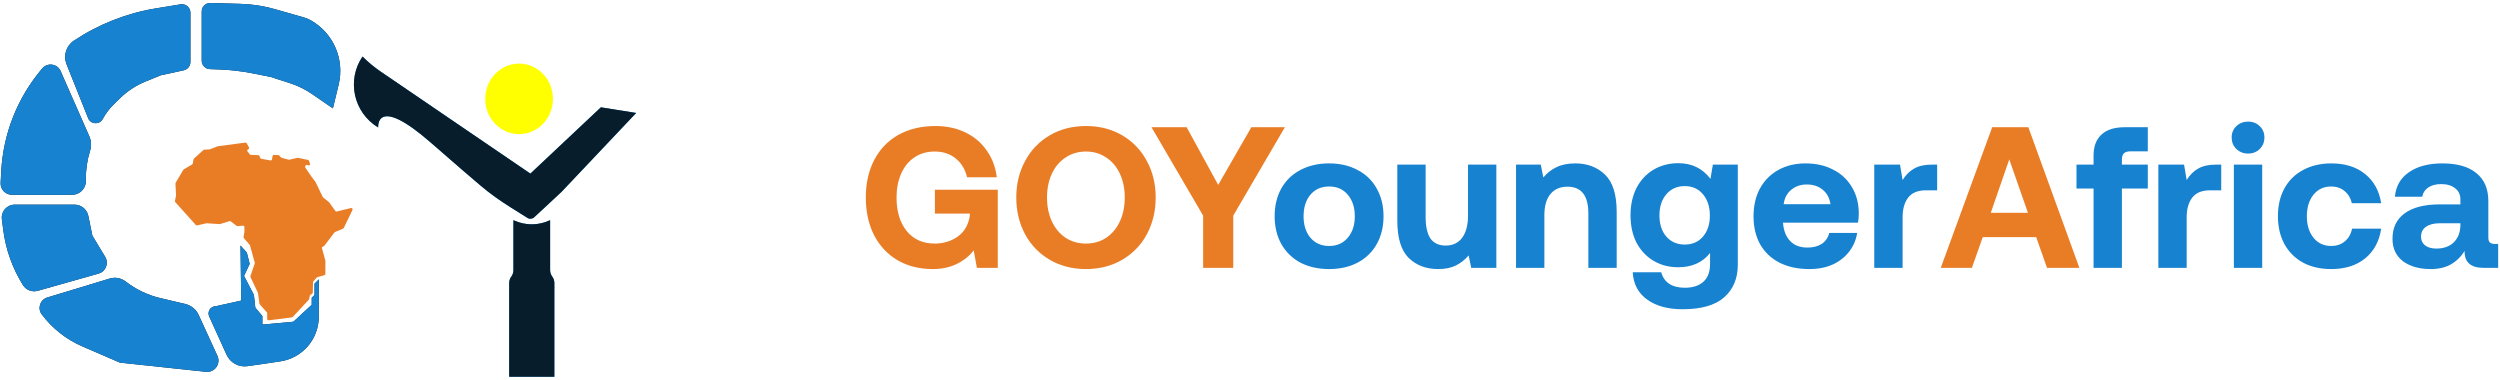
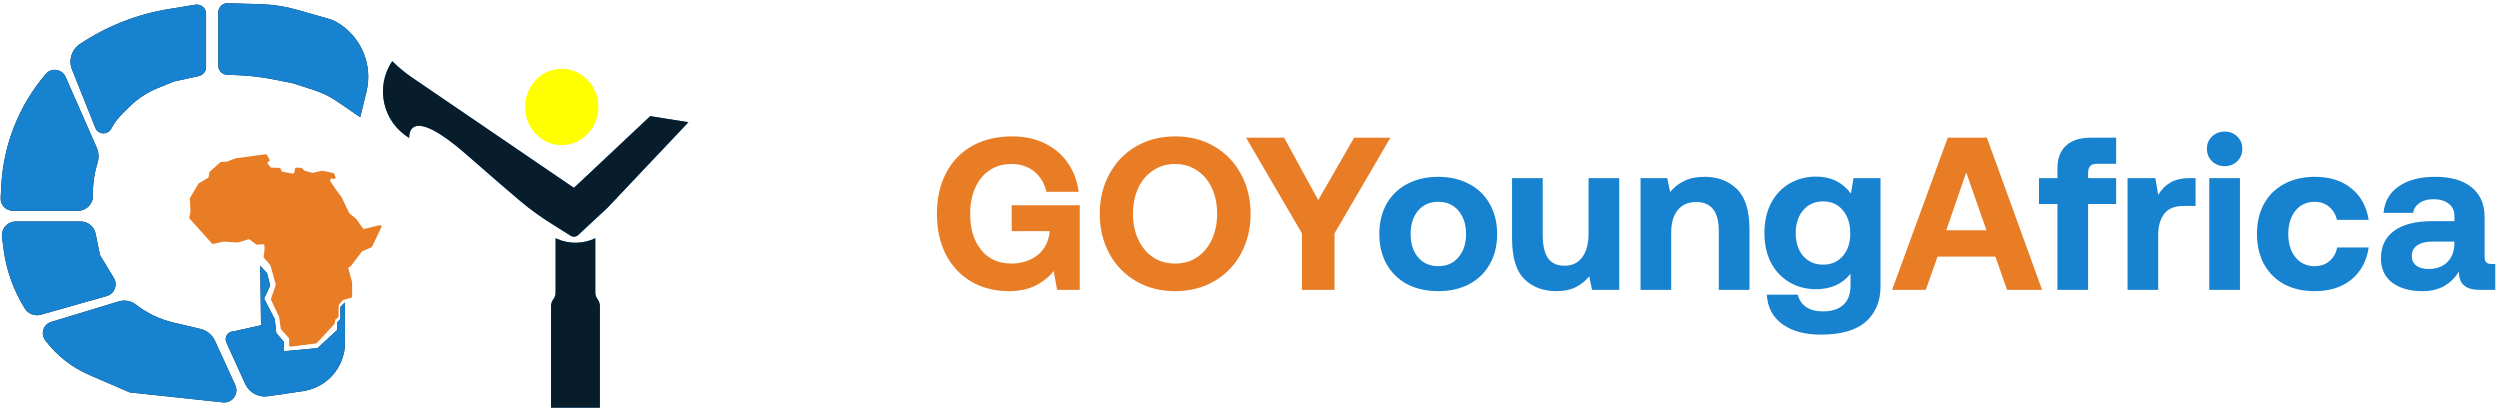
- <svg xmlns="http://www.w3.org/2000/svg" width="224" height="34" viewBox="0 0 224 34" fill="none">
+ <svg xmlns="http://www.w3.org/2000/svg" width="207" height="34" viewBox="0 0 207 34" fill="none">
  <path d="M31.567 18.681C31.536 18.647 31.487 18.632 31.44 18.643L30.179 18.949C30.127 18.961 30.073 18.942 30.044 18.9L29.495 18.13C29.489 18.121 29.482 18.113 29.472 18.106L28.955 17.694C28.941 17.683 28.93 17.669 28.922 17.653L28.276 16.317C28.274 16.31 28.27 16.304 28.265 16.298L27.887 15.792C27.886 15.79 27.885 15.789 27.884 15.788L27.361 15.028C27.344 15.003 27.337 14.972 27.344 14.942L27.359 14.87C27.366 14.835 27.39 14.806 27.423 14.789C27.456 14.773 27.495 14.771 27.53 14.784L27.61 14.815C27.654 14.833 27.706 14.824 27.742 14.793C27.778 14.762 27.791 14.714 27.776 14.671L27.686 14.406C27.673 14.367 27.638 14.336 27.595 14.328L26.701 14.141C26.682 14.137 26.662 14.138 26.643 14.142L25.931 14.309C25.91 14.314 25.888 14.313 25.867 14.308L25.245 14.144C25.222 14.138 25.201 14.126 25.185 14.11L25.024 13.939C25.001 13.916 24.97 13.902 24.936 13.9L24.55 13.882C24.486 13.879 24.429 13.922 24.42 13.982L24.373 14.273C24.368 14.305 24.35 14.333 24.322 14.351C24.294 14.37 24.26 14.377 24.226 14.371L23.405 14.226C23.361 14.217 23.324 14.188 23.31 14.147L23.25 13.98C23.234 13.933 23.188 13.901 23.136 13.9L22.483 13.879C22.445 13.877 22.409 13.86 22.387 13.832L22.175 13.567C22.154 13.54 22.146 13.507 22.152 13.474C22.159 13.441 22.18 13.413 22.21 13.396L22.266 13.365C22.323 13.333 22.343 13.265 22.313 13.21L22.105 12.838C22.08 12.794 22.029 12.77 21.977 12.777L19.541 13.099C19.531 13.1 19.521 13.103 19.511 13.107L18.8 13.378C18.787 13.383 18.773 13.386 18.759 13.386L18.303 13.409C18.273 13.411 18.244 13.422 18.223 13.442L17.375 14.212C17.356 14.229 17.343 14.252 17.339 14.277L17.272 14.652C17.267 14.685 17.246 14.714 17.216 14.732L16.463 15.179C16.445 15.19 16.43 15.204 16.42 15.221L15.736 16.381C15.724 16.4 15.719 16.422 15.72 16.444L15.773 17.508C15.773 17.517 15.772 17.526 15.77 17.535L15.674 18.01C15.667 18.045 15.677 18.081 15.701 18.108L17.544 20.155C17.575 20.189 17.623 20.204 17.669 20.194L18.486 20.008C18.498 20.005 18.511 20.004 18.524 20.005L19.667 20.08C19.683 20.081 19.699 20.079 19.714 20.075L20.564 19.817C20.605 19.805 20.649 19.812 20.682 19.838L21.197 20.233C21.222 20.252 21.254 20.261 21.287 20.259L21.763 20.221C21.798 20.219 21.832 20.23 21.858 20.252C21.884 20.274 21.898 20.305 21.898 20.338V20.771C21.898 20.777 21.898 20.782 21.897 20.788L21.824 21.246C21.819 21.278 21.828 21.311 21.85 21.337L22.378 21.949C22.389 21.962 22.397 21.977 22.402 21.994L22.827 23.539C22.834 23.561 22.833 23.583 22.825 23.604L22.437 24.744C22.428 24.772 22.43 24.802 22.442 24.828L23.105 26.219C23.11 26.229 23.113 26.24 23.115 26.252L23.245 27.209C23.248 27.231 23.259 27.252 23.273 27.269L23.911 27.986C23.93 28.007 23.94 28.033 23.94 28.061V28.583C23.94 28.617 23.956 28.649 23.983 28.671C24.01 28.694 24.046 28.704 24.082 28.699L25.209 28.562L26.156 28.438C26.186 28.434 26.213 28.421 26.233 28.399L27.671 26.853C27.685 26.838 27.695 26.819 27.699 26.799L27.765 26.489C27.772 26.459 27.791 26.432 27.818 26.415L27.97 26.32C28.003 26.299 28.024 26.264 28.025 26.226L28.05 25.268C28.051 25.241 28.062 25.215 28.081 25.195L28.386 24.864C28.402 24.848 28.422 24.836 28.445 24.829L29.065 24.657C29.118 24.642 29.155 24.596 29.155 24.544V23.38C29.155 23.37 29.154 23.36 29.151 23.351L28.849 22.241C28.834 22.188 28.861 22.132 28.914 22.108L29.016 22.06C29.035 22.051 29.051 22.038 29.062 22.023L29.963 20.832C29.976 20.814 29.993 20.801 30.013 20.792L30.739 20.488C30.767 20.476 30.789 20.455 30.802 20.429L31.585 18.805C31.605 18.764 31.598 18.716 31.567 18.681Z" fill="#E97D26" />
  <path d="M0.108 15.364L0.055 16.389C0.025 16.967 0.486 17.452 1.065 17.452H6.464C7.15 17.452 7.703 16.892 7.695 16.207L7.694 16.101C7.683 15.217 7.812 14.336 8.075 13.491C8.206 13.071 8.181 12.617 8.003 12.213L5.432 6.371C5.141 5.708 4.257 5.578 3.788 6.129C1.577 8.718 0.284 11.965 0.108 15.364Z" fill="#081D2C" />
  <path d="M0.108 15.364L0.055 16.389C0.025 16.967 0.486 17.452 1.065 17.452H6.464C7.15 17.452 7.703 16.892 7.695 16.207L7.694 16.101C7.683 15.217 7.812 14.336 8.075 13.491C8.206 13.071 8.181 12.617 8.003 12.213L5.432 6.371C5.141 5.708 4.257 5.578 3.788 6.129C1.577 8.718 0.284 11.965 0.108 15.364Z" fill="#1782CF" />
  <path d="M7.387 31.043L10.743 32.492L18.455 33.315C19.235 33.398 19.808 32.6 19.482 31.888L17.801 28.222C17.574 27.726 17.131 27.363 16.601 27.237L14.332 26.7C13.216 26.436 12.171 25.933 11.267 25.228C10.859 24.909 10.322 24.808 9.826 24.959L4.237 26.654C3.59 26.85 3.335 27.629 3.741 28.169C4.685 29.428 5.942 30.419 7.387 31.043Z" fill="#081D2C" />
  <path d="M7.387 31.043L10.743 32.492L18.455 33.315C19.235 33.398 19.808 32.6 19.482 31.888L17.801 28.222C17.574 27.726 17.131 27.363 16.601 27.237L14.332 26.7C13.216 26.436 12.171 25.933 11.267 25.228C10.859 24.909 10.322 24.808 9.826 24.959L4.237 26.654C3.59 26.85 3.335 27.629 3.741 28.169C4.685 29.428 5.942 30.419 7.387 31.043Z" fill="#1782CF" />
  <path d="M28.563 28.377V27.436V25.035L28.184 25.414V26.425L27.931 26.678V27.31L26.288 28.827L23.508 29.079V28.321L22.876 27.563L22.749 26.425L21.865 24.719L22.37 23.645L22.117 22.634L21.549 22.002L21.612 26.931L19.337 27.436C18.863 27.436 18.548 27.926 18.744 28.357L20.305 31.79C20.63 32.506 21.388 32.921 22.166 32.81L23.508 32.618L25.119 32.377C27.099 32.08 28.563 30.379 28.563 28.377Z" fill="#081D2C" />
  <path d="M28.563 28.377V27.436V25.035L28.184 25.414V26.425L27.931 26.678V27.31L26.288 28.827L23.508 29.079V28.321L22.876 27.563L22.749 26.425L21.865 24.719L22.37 23.645L22.117 22.634L21.549 22.002L21.612 26.931L19.337 27.436C18.863 27.436 18.548 27.926 18.744 28.357L20.305 31.79C20.63 32.506 21.388 32.921 22.166 32.81L23.508 32.618L25.119 32.377C27.099 32.08 28.563 30.379 28.563 28.377Z" fill="#1782CF" />
  <path d="M16.181 0.388L13.982 0.748C11.347 1.178 8.835 2.167 6.614 3.648C5.927 4.106 5.654 4.983 5.961 5.751L7.895 10.585C8.123 11.155 8.911 11.201 9.204 10.662C9.47 10.172 9.808 9.725 10.207 9.336L10.766 8.791C11.418 8.155 12.188 7.651 13.031 7.307L14.408 6.745L16.465 6.297C16.814 6.221 17.062 5.913 17.062 5.556V1.137C17.062 0.669 16.643 0.313 16.181 0.388Z" fill="#081D2C" />
  <path d="M16.181 0.388L13.982 0.748C11.347 1.178 8.835 2.167 6.614 3.648C5.927 4.106 5.654 4.983 5.961 5.751L7.895 10.585C8.123 11.155 8.911 11.201 9.204 10.662C9.47 10.172 9.808 9.725 10.207 9.336L10.766 8.791C11.418 8.155 12.188 7.651 13.031 7.307L14.408 6.745L16.465 6.297C16.814 6.221 17.062 5.913 17.062 5.556V1.137C17.062 0.669 16.643 0.313 16.181 0.388Z" fill="#1782CF" />
  <path d="M18.073 5.436V1.025C18.073 0.597 18.426 0.255 18.853 0.267L21.576 0.345C22.607 0.375 23.63 0.533 24.622 0.817L27.251 1.568C27.451 1.625 27.644 1.705 27.826 1.807C29.867 2.949 30.898 5.312 30.344 7.586L29.827 9.711L27.956 8.425C27.353 8.01 26.693 7.685 25.997 7.459L24.266 6.899L22.666 6.579C21.67 6.38 20.66 6.261 19.644 6.224L18.804 6.194C18.396 6.179 18.073 5.844 18.073 5.436Z" fill="#081D2C" />
  <path d="M18.073 5.436V1.025C18.073 0.597 18.426 0.255 18.853 0.267L21.576 0.345C22.607 0.375 23.63 0.533 24.622 0.817L27.251 1.568C27.451 1.625 27.644 1.705 27.826 1.807C29.867 2.949 30.898 5.312 30.344 7.586L29.827 9.711L27.956 8.425C27.353 8.01 26.693 7.685 25.997 7.459L24.266 6.899L22.666 6.579C21.67 6.38 20.66 6.261 19.644 6.224L18.804 6.194C18.396 6.179 18.073 5.844 18.073 5.436Z" fill="#1782CF" />
  <path d="M0.167 19.642L0.291 20.605C0.516 22.358 1.117 24.042 2.054 25.54C2.334 25.99 2.878 26.2 3.388 26.055L8.836 24.512C9.478 24.33 9.771 23.587 9.426 23.016L8.278 21.117L7.916 19.347C7.796 18.759 7.278 18.337 6.678 18.337H1.317C0.618 18.337 0.079 18.95 0.167 19.642Z" fill="#081D2C" />
  <path d="M0.167 19.642L0.291 20.605C0.516 22.358 1.117 24.042 2.054 25.54C2.334 25.99 2.878 26.2 3.388 26.055L8.836 24.512C9.478 24.33 9.771 23.587 9.426 23.016L8.278 21.117L7.916 19.347C7.796 18.759 7.278 18.337 6.678 18.337H1.317C0.618 18.337 0.079 18.95 0.167 19.642Z" fill="#1782CF" />
  <path fill-rule="evenodd" clip-rule="evenodd" d="M32.481 5.066C32.986 5.571 33.536 6.027 34.126 6.428C33.536 6.027 32.986 5.571 32.481 5.066Z" fill="#081D2C" />
  <path fill-rule="evenodd" clip-rule="evenodd" d="M32.481 5.066C32.986 5.571 33.536 6.027 34.126 6.428C33.536 6.027 32.986 5.571 32.481 5.066Z" fill="#1782CF" />
  <path d="M53.84 9.616L47.521 15.556L34.126 6.428C33.536 6.027 32.986 5.571 32.481 5.066C31.04 7.194 31.681 10.096 33.885 11.419C33.885 11.419 33.619 8.425 38.618 12.792C40.869 14.76 42.258 15.951 43.104 16.667C43.935 17.37 44.823 17.994 45.744 18.572L47.255 19.52C47.449 19.642 47.701 19.618 47.868 19.462L50.302 17.199L57 10.121L53.84 9.616Z" fill="#1782CF" />
  <path d="M53.84 9.616L47.521 15.556L34.126 6.428C33.536 6.027 32.986 5.571 32.481 5.066C31.04 7.194 31.681 10.096 33.885 11.419C33.885 11.419 33.619 8.425 38.618 12.792C40.869 14.76 42.258 15.951 43.104 16.667C43.935 17.37 44.823 17.994 45.744 18.572L47.255 19.52C47.449 19.642 47.701 19.618 47.868 19.462L50.302 17.199L57 10.121L53.84 9.616Z" fill="#081D2C" />
  <path fill-rule="evenodd" clip-rule="evenodd" d="M46.004 24.213C46.004 24.419 45.938 24.618 45.815 24.782C45.938 24.618 46.004 24.419 46.004 24.213ZM46.109 19.773C47.125 20.225 48.288 20.208 49.291 19.727C48.288 20.208 47.125 20.225 46.109 19.773ZM49.48 24.782C49.357 24.618 49.291 24.419 49.291 24.213C49.291 24.419 49.357 24.618 49.48 24.782Z" fill="#081D2C" />
  <path fill-rule="evenodd" clip-rule="evenodd" d="M46.004 24.213C46.004 24.419 45.938 24.618 45.815 24.782C45.938 24.618 46.004 24.419 46.004 24.213ZM46.109 19.773C47.125 20.225 48.288 20.208 49.291 19.727C48.288 20.208 47.125 20.225 46.109 19.773ZM49.48 24.782C49.357 24.618 49.291 24.419 49.291 24.213C49.291 24.419 49.357 24.618 49.48 24.782Z" fill="#1782CF" />
  <path d="M45.625 33.756H49.67V25.351C49.67 25.146 49.603 24.946 49.48 24.782C49.357 24.618 49.291 24.419 49.291 24.213V19.727C48.288 20.208 47.125 20.225 46.109 19.773L46.004 19.727V24.213C46.004 24.419 45.938 24.618 45.815 24.782C45.692 24.946 45.625 25.146 45.625 25.351V33.756Z" fill="#1782CF" />
  <path d="M45.625 33.756H49.67V25.351C49.67 25.146 49.603 24.946 49.48 24.782C49.357 24.618 49.291 24.419 49.291 24.213V19.727C48.288 20.208 47.125 20.225 46.109 19.773L46.004 19.727V24.213C46.004 24.419 45.938 24.618 45.815 24.782C45.692 24.946 45.625 25.146 45.625 25.351V33.756Z" fill="#081D2C" />
  <ellipse cx="46.51" cy="8.858" rx="3.033" ry="3.16" fill="#FFFF00" />
-   <path d="M77.576 17.7C77.576 16.416 77.828 15.294 78.332 14.334C78.836 13.362 79.556 12.612 80.492 12.084C81.44 11.556 82.55 11.292 83.822 11.292C84.818 11.292 85.712 11.484 86.504 11.868C87.296 12.252 87.932 12.792 88.412 13.488C88.904 14.184 89.204 14.982 89.312 15.882H86.648C86.48 15.174 86.144 14.616 85.64 14.208C85.136 13.788 84.506 13.578 83.75 13.578C83.054 13.578 82.448 13.752 81.932 14.1C81.416 14.448 81.02 14.934 80.744 15.558C80.468 16.182 80.33 16.896 80.33 17.7C80.33 18.936 80.63 19.932 81.23 20.688C81.842 21.444 82.682 21.822 83.75 21.822C84.53 21.822 85.22 21.612 85.82 21.192C86.42 20.76 86.78 20.13 86.9 19.302V19.14H83.768V16.998H89.402V24H87.53L87.242 22.434C86.87 22.926 86.372 23.328 85.748 23.64C85.124 23.952 84.398 24.108 83.57 24.108C82.382 24.108 81.332 23.844 80.42 23.316C79.52 22.788 78.818 22.038 78.314 21.066C77.822 20.094 77.576 18.972 77.576 17.7ZM103.55 17.7C103.55 18.912 103.286 20.01 102.758 20.994C102.23 21.966 101.492 22.728 100.544 23.28C99.596 23.832 98.516 24.108 97.304 24.108C96.092 24.108 95.012 23.832 94.064 23.28C93.116 22.728 92.378 21.966 91.85 20.994C91.322 20.01 91.058 18.912 91.058 17.7C91.058 16.488 91.322 15.396 91.85 14.424C92.378 13.44 93.116 12.672 94.064 12.12C95.012 11.568 96.092 11.292 97.304 11.292C98.516 11.292 99.596 11.568 100.544 12.12C101.492 12.672 102.23 13.44 102.758 14.424C103.286 15.396 103.55 16.488 103.55 17.7ZM93.812 17.7C93.812 18.492 93.956 19.2 94.244 19.824C94.532 20.448 94.94 20.94 95.468 21.3C95.996 21.648 96.608 21.822 97.304 21.822C97.988 21.822 98.594 21.648 99.122 21.3C99.65 20.94 100.058 20.448 100.346 19.824C100.634 19.2 100.778 18.492 100.778 17.7C100.778 16.908 100.634 16.2 100.346 15.576C100.058 14.952 99.65 14.466 99.122 14.118C98.594 13.758 97.988 13.578 97.304 13.578C96.608 13.578 95.996 13.758 95.468 14.118C94.94 14.466 94.532 14.952 94.244 15.576C93.956 16.2 93.812 16.908 93.812 17.7ZM103.174 11.4H106.324L109.15 16.566L112.12 11.4H115.126L110.5 19.32V24H107.8V19.32L103.174 11.4ZM173.892 24L178.5 11.4H181.74L186.312 24H183.414L182.442 21.246H177.654L176.682 24H173.892ZM178.374 19.068H181.704L180.03 14.28L178.374 19.068Z" fill="#E97D26" />
-   <path d="M119.086 24.108C118.114 24.108 117.256 23.916 116.512 23.532C115.78 23.136 115.21 22.578 114.802 21.858C114.406 21.138 114.208 20.31 114.208 19.374C114.208 18.438 114.406 17.61 114.802 16.89C115.21 16.17 115.78 15.618 116.512 15.234C117.256 14.838 118.114 14.64 119.086 14.64C120.058 14.64 120.91 14.838 121.642 15.234C122.386 15.618 122.956 16.17 123.352 16.89C123.76 17.61 123.964 18.438 123.964 19.374C123.964 20.322 123.76 21.156 123.352 21.876C122.956 22.584 122.386 23.136 121.642 23.532C120.91 23.916 120.058 24.108 119.086 24.108ZM119.086 22.038C119.794 22.038 120.352 21.792 120.76 21.3C121.18 20.808 121.39 20.166 121.39 19.374C121.39 18.582 121.18 17.94 120.76 17.448C120.352 16.956 119.794 16.71 119.086 16.71C118.39 16.71 117.832 16.956 117.412 17.448C117.004 17.94 116.8 18.582 116.8 19.374C116.8 20.166 117.004 20.808 117.412 21.3C117.832 21.792 118.39 22.038 119.086 22.038ZM134.073 14.748V24H131.823L131.589 22.884C131.265 23.268 130.887 23.568 130.455 23.784C130.023 24 129.495 24.108 128.871 24.108C127.791 24.108 126.909 23.778 126.225 23.118C125.541 22.446 125.199 21.33 125.199 19.77V14.748H127.737V19.464C127.737 20.304 127.881 20.94 128.169 21.372C128.469 21.792 128.925 22.002 129.537 22.002C130.173 22.002 130.665 21.768 131.013 21.3C131.361 20.82 131.535 20.154 131.535 19.302V14.748H134.073ZM141.147 14.64C142.227 14.64 143.115 14.976 143.811 15.648C144.507 16.32 144.855 17.43 144.855 18.978V24H142.317V19.122C142.317 17.526 141.693 16.728 140.445 16.728C139.785 16.728 139.275 16.95 138.915 17.394C138.555 17.838 138.375 18.462 138.375 19.266V24H135.837V14.748H138.051L138.285 15.9C138.609 15.504 138.999 15.198 139.455 14.982C139.911 14.754 140.475 14.64 141.147 14.64ZM155.706 14.748V23.73C155.706 24.942 155.304 25.908 154.5 26.628C153.696 27.348 152.448 27.708 150.756 27.708C149.448 27.708 148.392 27.42 147.588 26.844C146.784 26.268 146.352 25.452 146.292 24.396H148.848C148.968 24.84 149.202 25.182 149.55 25.422C149.91 25.662 150.378 25.782 150.954 25.782C151.674 25.782 152.232 25.602 152.628 25.242C153.024 24.882 153.222 24.348 153.222 23.64V22.668C152.55 23.52 151.596 23.946 150.36 23.946C149.544 23.946 148.812 23.754 148.164 23.37C147.516 22.986 147.006 22.446 146.634 21.75C146.274 21.042 146.094 20.22 146.094 19.284C146.094 18.36 146.274 17.544 146.634 16.836C147.006 16.128 147.516 15.582 148.164 15.198C148.824 14.814 149.562 14.622 150.378 14.622C151.59 14.622 152.55 15.09 153.258 16.026L153.474 14.748H155.706ZM150.954 21.912C151.638 21.912 152.184 21.672 152.592 21.192C153 20.712 153.204 20.088 153.204 19.32C153.204 18.54 153 17.904 152.592 17.412C152.184 16.92 151.638 16.674 150.954 16.674C150.27 16.674 149.718 16.92 149.298 17.412C148.89 17.892 148.686 18.522 148.686 19.302C148.686 20.082 148.89 20.712 149.298 21.192C149.718 21.672 150.27 21.912 150.954 21.912ZM157.116 19.392C157.116 18.432 157.308 17.598 157.692 16.89C158.088 16.17 158.634 15.618 159.33 15.234C160.038 14.838 160.854 14.64 161.778 14.64C162.714 14.64 163.536 14.826 164.244 15.198C164.964 15.558 165.522 16.074 165.918 16.746C166.326 17.406 166.536 18.186 166.548 19.086C166.548 19.41 166.524 19.698 166.476 19.95H159.762V20.022C159.822 20.694 160.038 21.222 160.41 21.606C160.782 21.99 161.292 22.182 161.94 22.182C162.456 22.182 162.882 22.074 163.218 21.858C163.566 21.63 163.794 21.3 163.902 20.868H166.404C166.308 21.48 166.074 22.032 165.702 22.524C165.33 23.016 164.838 23.406 164.226 23.694C163.614 23.97 162.912 24.108 162.12 24.108C161.088 24.108 160.194 23.916 159.438 23.532C158.694 23.148 158.118 22.602 157.71 21.894C157.314 21.174 157.116 20.34 157.116 19.392ZM164.01 18.294C163.926 17.73 163.692 17.298 163.308 16.998C162.936 16.686 162.462 16.53 161.886 16.53C161.334 16.53 160.866 16.692 160.482 17.016C160.11 17.328 159.888 17.754 159.816 18.294H164.01ZM173.569 14.748V17.052H172.561C171.841 17.052 171.313 17.268 170.977 17.7C170.641 18.132 170.473 18.72 170.473 19.464V24H167.935V14.748H170.239L170.473 16.134C170.749 15.678 171.091 15.336 171.499 15.108C171.907 14.868 172.453 14.748 173.137 14.748H173.569ZM187.583 14.748V13.938C187.583 13.122 187.817 12.498 188.285 12.066C188.753 11.622 189.449 11.4 190.373 11.4H192.443V13.56H190.877C190.613 13.56 190.421 13.62 190.301 13.74C190.181 13.86 190.121 14.052 190.121 14.316V14.748H192.443V16.89H190.121V24H187.583V16.89H186.053V14.748H187.583ZM199.022 14.748V17.052H198.014C197.294 17.052 196.766 17.268 196.43 17.7C196.094 18.132 195.926 18.72 195.926 19.464V24H193.388V14.748H195.692L195.926 16.134C196.202 15.678 196.544 15.336 196.952 15.108C197.36 14.868 197.906 14.748 198.59 14.748H199.022ZM201.433 10.896C201.853 10.896 202.201 11.034 202.477 11.31C202.753 11.574 202.891 11.91 202.891 12.318C202.891 12.726 202.753 13.068 202.477 13.344C202.201 13.62 201.853 13.758 201.433 13.758C201.013 13.758 200.659 13.62 200.371 13.344C200.095 13.068 199.957 12.726 199.957 12.318C199.957 11.91 200.095 11.574 200.371 11.31C200.659 11.034 201.013 10.896 201.433 10.896ZM200.155 14.748H202.693V24H200.155V14.748ZM213.354 20.49C213.186 21.618 212.706 22.506 211.914 23.154C211.134 23.79 210.12 24.108 208.872 24.108C207.912 24.108 207.072 23.916 206.352 23.532C205.632 23.136 205.074 22.578 204.678 21.858C204.294 21.138 204.102 20.31 204.102 19.374C204.102 18.426 204.294 17.598 204.678 16.89C205.074 16.17 205.632 15.618 206.352 15.234C207.084 14.838 207.93 14.64 208.89 14.64C210.126 14.64 211.134 14.958 211.914 15.594C212.694 16.218 213.174 17.088 213.354 18.204H210.726C210.618 17.748 210.402 17.388 210.078 17.124C209.754 16.848 209.352 16.71 208.872 16.71C208.212 16.71 207.684 16.956 207.288 17.448C206.892 17.94 206.694 18.582 206.694 19.374C206.694 20.166 206.892 20.808 207.288 21.3C207.684 21.792 208.212 22.038 208.872 22.038C209.364 22.038 209.772 21.9 210.096 21.624C210.432 21.348 210.648 20.97 210.744 20.49H213.354ZM223.836 21.858V24H222.54C221.376 24 220.806 23.496 220.83 22.488C220.494 23.016 220.08 23.418 219.588 23.694C219.096 23.97 218.502 24.108 217.806 24.108C216.774 24.108 215.94 23.874 215.304 23.406C214.68 22.926 214.368 22.254 214.368 21.39C214.368 20.406 214.728 19.65 215.448 19.122C216.18 18.582 217.236 18.312 218.616 18.312H220.452V17.862C220.452 17.442 220.296 17.112 219.984 16.872C219.672 16.62 219.252 16.494 218.724 16.494C218.256 16.494 217.872 16.596 217.572 16.8C217.272 17.004 217.092 17.28 217.032 17.628H214.584C214.668 16.68 215.088 15.948 215.844 15.432C216.6 14.904 217.602 14.64 218.85 14.64C220.158 14.64 221.166 14.928 221.874 15.504C222.594 16.08 222.954 16.914 222.954 18.006V21.264C222.954 21.492 223.002 21.648 223.098 21.732C223.194 21.816 223.344 21.858 223.548 21.858H223.836ZM220.452 20.004H218.598C218.07 20.004 217.656 20.112 217.356 20.328C217.068 20.532 216.924 20.826 216.924 21.21C216.924 21.534 217.044 21.792 217.284 21.984C217.536 22.176 217.872 22.272 218.292 22.272C218.952 22.272 219.474 22.086 219.858 21.714C220.242 21.33 220.44 20.82 220.452 20.184V20.004Z" fill="#1782CF" />
+   <path d="M77.576 17.7C77.576 16.416 77.828 15.294 78.332 14.334C78.836 13.362 79.556 12.612 80.492 12.084C81.44 11.556 82.55 11.292 83.822 11.292C84.818 11.292 85.712 11.484 86.504 11.868C87.296 12.252 87.932 12.792 88.412 13.488C88.904 14.184 89.204 14.982 89.312 15.882H86.648C86.48 15.174 86.144 14.616 85.64 14.208C85.136 13.788 84.506 13.578 83.75 13.578C83.054 13.578 82.448 13.752 81.932 14.1C81.416 14.448 81.02 14.934 80.744 15.558C80.468 16.182 80.33 16.896 80.33 17.7C80.33 18.936 80.63 19.932 81.23 20.688C81.842 21.444 82.682 21.822 83.75 21.822C84.53 21.822 85.22 21.612 85.82 21.192C86.42 20.76 86.78 20.13 86.9 19.302V19.14H83.768V16.998H89.402V24H87.53L87.242 22.434C86.87 22.926 86.372 23.328 85.748 23.64C85.124 23.952 84.398 24.108 83.57 24.108C82.382 24.108 81.332 23.844 80.42 23.316C79.52 22.788 78.818 22.038 78.314 21.066C77.822 20.094 77.576 18.972 77.576 17.7ZM103.55 17.7C103.55 18.912 103.286 20.01 102.758 20.994C102.23 21.966 101.492 22.728 100.544 23.28C99.596 23.832 98.516 24.108 97.304 24.108C96.092 24.108 95.012 23.832 94.064 23.28C93.116 22.728 92.378 21.966 91.85 20.994C91.322 20.01 91.058 18.912 91.058 17.7C91.058 16.488 91.322 15.396 91.85 14.424C92.378 13.44 93.116 12.672 94.064 12.12C95.012 11.568 96.092 11.292 97.304 11.292C98.516 11.292 99.596 11.568 100.544 12.12C101.492 12.672 102.23 13.44 102.758 14.424C103.286 15.396 103.55 16.488 103.55 17.7ZM93.812 17.7C93.812 18.492 93.956 19.2 94.244 19.824C94.532 20.448 94.94 20.94 95.468 21.3C95.996 21.648 96.608 21.822 97.304 21.822C97.988 21.822 98.594 21.648 99.122 21.3C99.65 20.94 100.058 20.448 100.346 19.824C100.634 19.2 100.778 18.492 100.778 17.7C100.778 16.908 100.634 16.2 100.346 15.576C100.058 14.952 99.65 14.466 99.122 14.118C98.594 13.758 97.988 13.578 97.304 13.578C96.608 13.578 95.996 13.758 95.468 14.118C94.94 14.466 94.532 14.952 94.244 15.576C93.956 16.2 93.812 16.908 93.812 17.7ZM103.174 11.4H106.324L109.15 16.566L112.12 11.4H115.126L110.5 19.32V24H107.8V19.32L103.174 11.4ZM156.666 24L161.274 11.4H164.514L169.086 24H166.188L165.216 21.246H160.428L159.456 24H156.666ZM161.148 19.068H164.478L162.804 14.28L161.148 19.068Z" fill="#E97D26" />
+   <path d="M119.086 24.108C118.114 24.108 117.256 23.916 116.512 23.532C115.78 23.136 115.21 22.578 114.802 21.858C114.406 21.138 114.208 20.31 114.208 19.374C114.208 18.438 114.406 17.61 114.802 16.89C115.21 16.17 115.78 15.618 116.512 15.234C117.256 14.838 118.114 14.64 119.086 14.64C120.058 14.64 120.91 14.838 121.642 15.234C122.386 15.618 122.956 16.17 123.352 16.89C123.76 17.61 123.964 18.438 123.964 19.374C123.964 20.322 123.76 21.156 123.352 21.876C122.956 22.584 122.386 23.136 121.642 23.532C120.91 23.916 120.058 24.108 119.086 24.108ZM119.086 22.038C119.794 22.038 120.352 21.792 120.76 21.3C121.18 20.808 121.39 20.166 121.39 19.374C121.39 18.582 121.18 17.94 120.76 17.448C120.352 16.956 119.794 16.71 119.086 16.71C118.39 16.71 117.832 16.956 117.412 17.448C117.004 17.94 116.8 18.582 116.8 19.374C116.8 20.166 117.004 20.808 117.412 21.3C117.832 21.792 118.39 22.038 119.086 22.038ZM134.073 14.748V24H131.823L131.589 22.884C131.265 23.268 130.887 23.568 130.455 23.784C130.023 24 129.495 24.108 128.871 24.108C127.791 24.108 126.909 23.778 126.225 23.118C125.541 22.446 125.199 21.33 125.199 19.77V14.748H127.737V19.464C127.737 20.304 127.881 20.94 128.169 21.372C128.469 21.792 128.925 22.002 129.537 22.002C130.173 22.002 130.665 21.768 131.013 21.3C131.361 20.82 131.535 20.154 131.535 19.302V14.748H134.073ZM141.147 14.64C142.227 14.64 143.115 14.976 143.811 15.648C144.507 16.32 144.855 17.43 144.855 18.978V24H142.317V19.122C142.317 17.526 141.693 16.728 140.445 16.728C139.785 16.728 139.275 16.95 138.915 17.394C138.555 17.838 138.375 18.462 138.375 19.266V24H135.837V14.748H138.051L138.285 15.9C138.609 15.504 138.999 15.198 139.455 14.982C139.911 14.754 140.475 14.64 141.147 14.64ZM155.706 14.748V23.73C155.706 24.942 155.304 25.908 154.5 26.628C153.696 27.348 152.448 27.708 150.756 27.708C149.448 27.708 148.392 27.42 147.588 26.844C146.784 26.268 146.352 25.452 146.292 24.396H148.848C148.968 24.84 149.202 25.182 149.55 25.422C149.91 25.662 150.378 25.782 150.954 25.782C151.674 25.782 152.232 25.602 152.628 25.242C153.024 24.882 153.222 24.348 153.222 23.64V22.668C152.55 23.52 151.596 23.946 150.36 23.946C149.544 23.946 148.812 23.754 148.164 23.37C147.516 22.986 147.006 22.446 146.634 21.75C146.274 21.042 146.094 20.22 146.094 19.284C146.094 18.36 146.274 17.544 146.634 16.836C147.006 16.128 147.516 15.582 148.164 15.198C148.824 14.814 149.562 14.622 150.378 14.622C151.59 14.622 152.55 15.09 153.258 16.026L153.474 14.748H155.706ZM150.954 21.912C151.638 21.912 152.184 21.672 152.592 21.192C153 20.712 153.204 20.088 153.204 19.32C153.204 18.54 153 17.904 152.592 17.412C152.184 16.92 151.638 16.674 150.954 16.674C150.27 16.674 149.718 16.92 149.298 17.412C148.89 17.892 148.686 18.522 148.686 19.302C148.686 20.082 148.89 20.712 149.298 21.192C149.718 21.672 150.27 21.912 150.954 21.912ZM170.357 14.748V13.938C170.357 13.122 170.591 12.498 171.059 12.066C171.527 11.622 172.223 11.4 173.147 11.4H175.217V13.56H173.651C173.387 13.56 173.195 13.62 173.075 13.74C172.955 13.86 172.895 14.052 172.895 14.316V14.748H175.217V16.89H172.895V24H170.357V16.89H168.827V14.748H170.357ZM181.795 14.748V17.052H180.787C180.067 17.052 179.539 17.268 179.203 17.7C178.867 18.132 178.699 18.72 178.699 19.464V24H176.161V14.748H178.465L178.699 16.134C178.975 15.678 179.317 15.336 179.725 15.108C180.133 14.868 180.679 14.748 181.363 14.748H181.795ZM184.207 10.896C184.627 10.896 184.975 11.034 185.251 11.31C185.527 11.574 185.665 11.91 185.665 12.318C185.665 12.726 185.527 13.068 185.251 13.344C184.975 13.62 184.627 13.758 184.207 13.758C183.787 13.758 183.433 13.62 183.145 13.344C182.869 13.068 182.731 12.726 182.731 12.318C182.731 11.91 182.869 11.574 183.145 11.31C183.433 11.034 183.787 10.896 184.207 10.896ZM182.929 14.748H185.467V24H182.929V14.748ZM196.128 20.49C195.96 21.618 195.48 22.506 194.688 23.154C193.908 23.79 192.894 24.108 191.646 24.108C190.686 24.108 189.846 23.916 189.126 23.532C188.406 23.136 187.848 22.578 187.452 21.858C187.068 21.138 186.876 20.31 186.876 19.374C186.876 18.426 187.068 17.598 187.452 16.89C187.848 16.17 188.406 15.618 189.126 15.234C189.858 14.838 190.704 14.64 191.664 14.64C192.9 14.64 193.908 14.958 194.688 15.594C195.468 16.218 195.948 17.088 196.128 18.204H193.5C193.392 17.748 193.176 17.388 192.852 17.124C192.528 16.848 192.126 16.71 191.646 16.71C190.986 16.71 190.458 16.956 190.062 17.448C189.666 17.94 189.468 18.582 189.468 19.374C189.468 20.166 189.666 20.808 190.062 21.3C190.458 21.792 190.986 22.038 191.646 22.038C192.138 22.038 192.546 21.9 192.87 21.624C193.206 21.348 193.422 20.97 193.518 20.49H196.128ZM206.609 21.858V24H205.313C204.149 24 203.579 23.496 203.603 22.488C203.267 23.016 202.853 23.418 202.361 23.694C201.869 23.97 201.275 24.108 200.579 24.108C199.547 24.108 198.713 23.874 198.077 23.406C197.453 22.926 197.141 22.254 197.141 21.39C197.141 20.406 197.501 19.65 198.221 19.122C198.953 18.582 200.009 18.312 201.389 18.312H203.225V17.862C203.225 17.442 203.069 17.112 202.757 16.872C202.445 16.62 202.025 16.494 201.497 16.494C201.029 16.494 200.645 16.596 200.345 16.8C200.045 17.004 199.865 17.28 199.805 17.628H197.357C197.441 16.68 197.861 15.948 198.617 15.432C199.373 14.904 200.375 14.64 201.623 14.64C202.931 14.64 203.939 14.928 204.647 15.504C205.367 16.08 205.727 16.914 205.727 18.006V21.264C205.727 21.492 205.775 21.648 205.871 21.732C205.967 21.816 206.117 21.858 206.321 21.858H206.609ZM203.225 20.004H201.371C200.843 20.004 200.429 20.112 200.129 20.328C199.841 20.532 199.697 20.826 199.697 21.21C199.697 21.534 199.817 21.792 200.057 21.984C200.309 22.176 200.645 22.272 201.065 22.272C201.725 22.272 202.247 22.086 202.631 21.714C203.015 21.33 203.213 20.82 203.225 20.184V20.004Z" fill="#1782CF" />
</svg>
